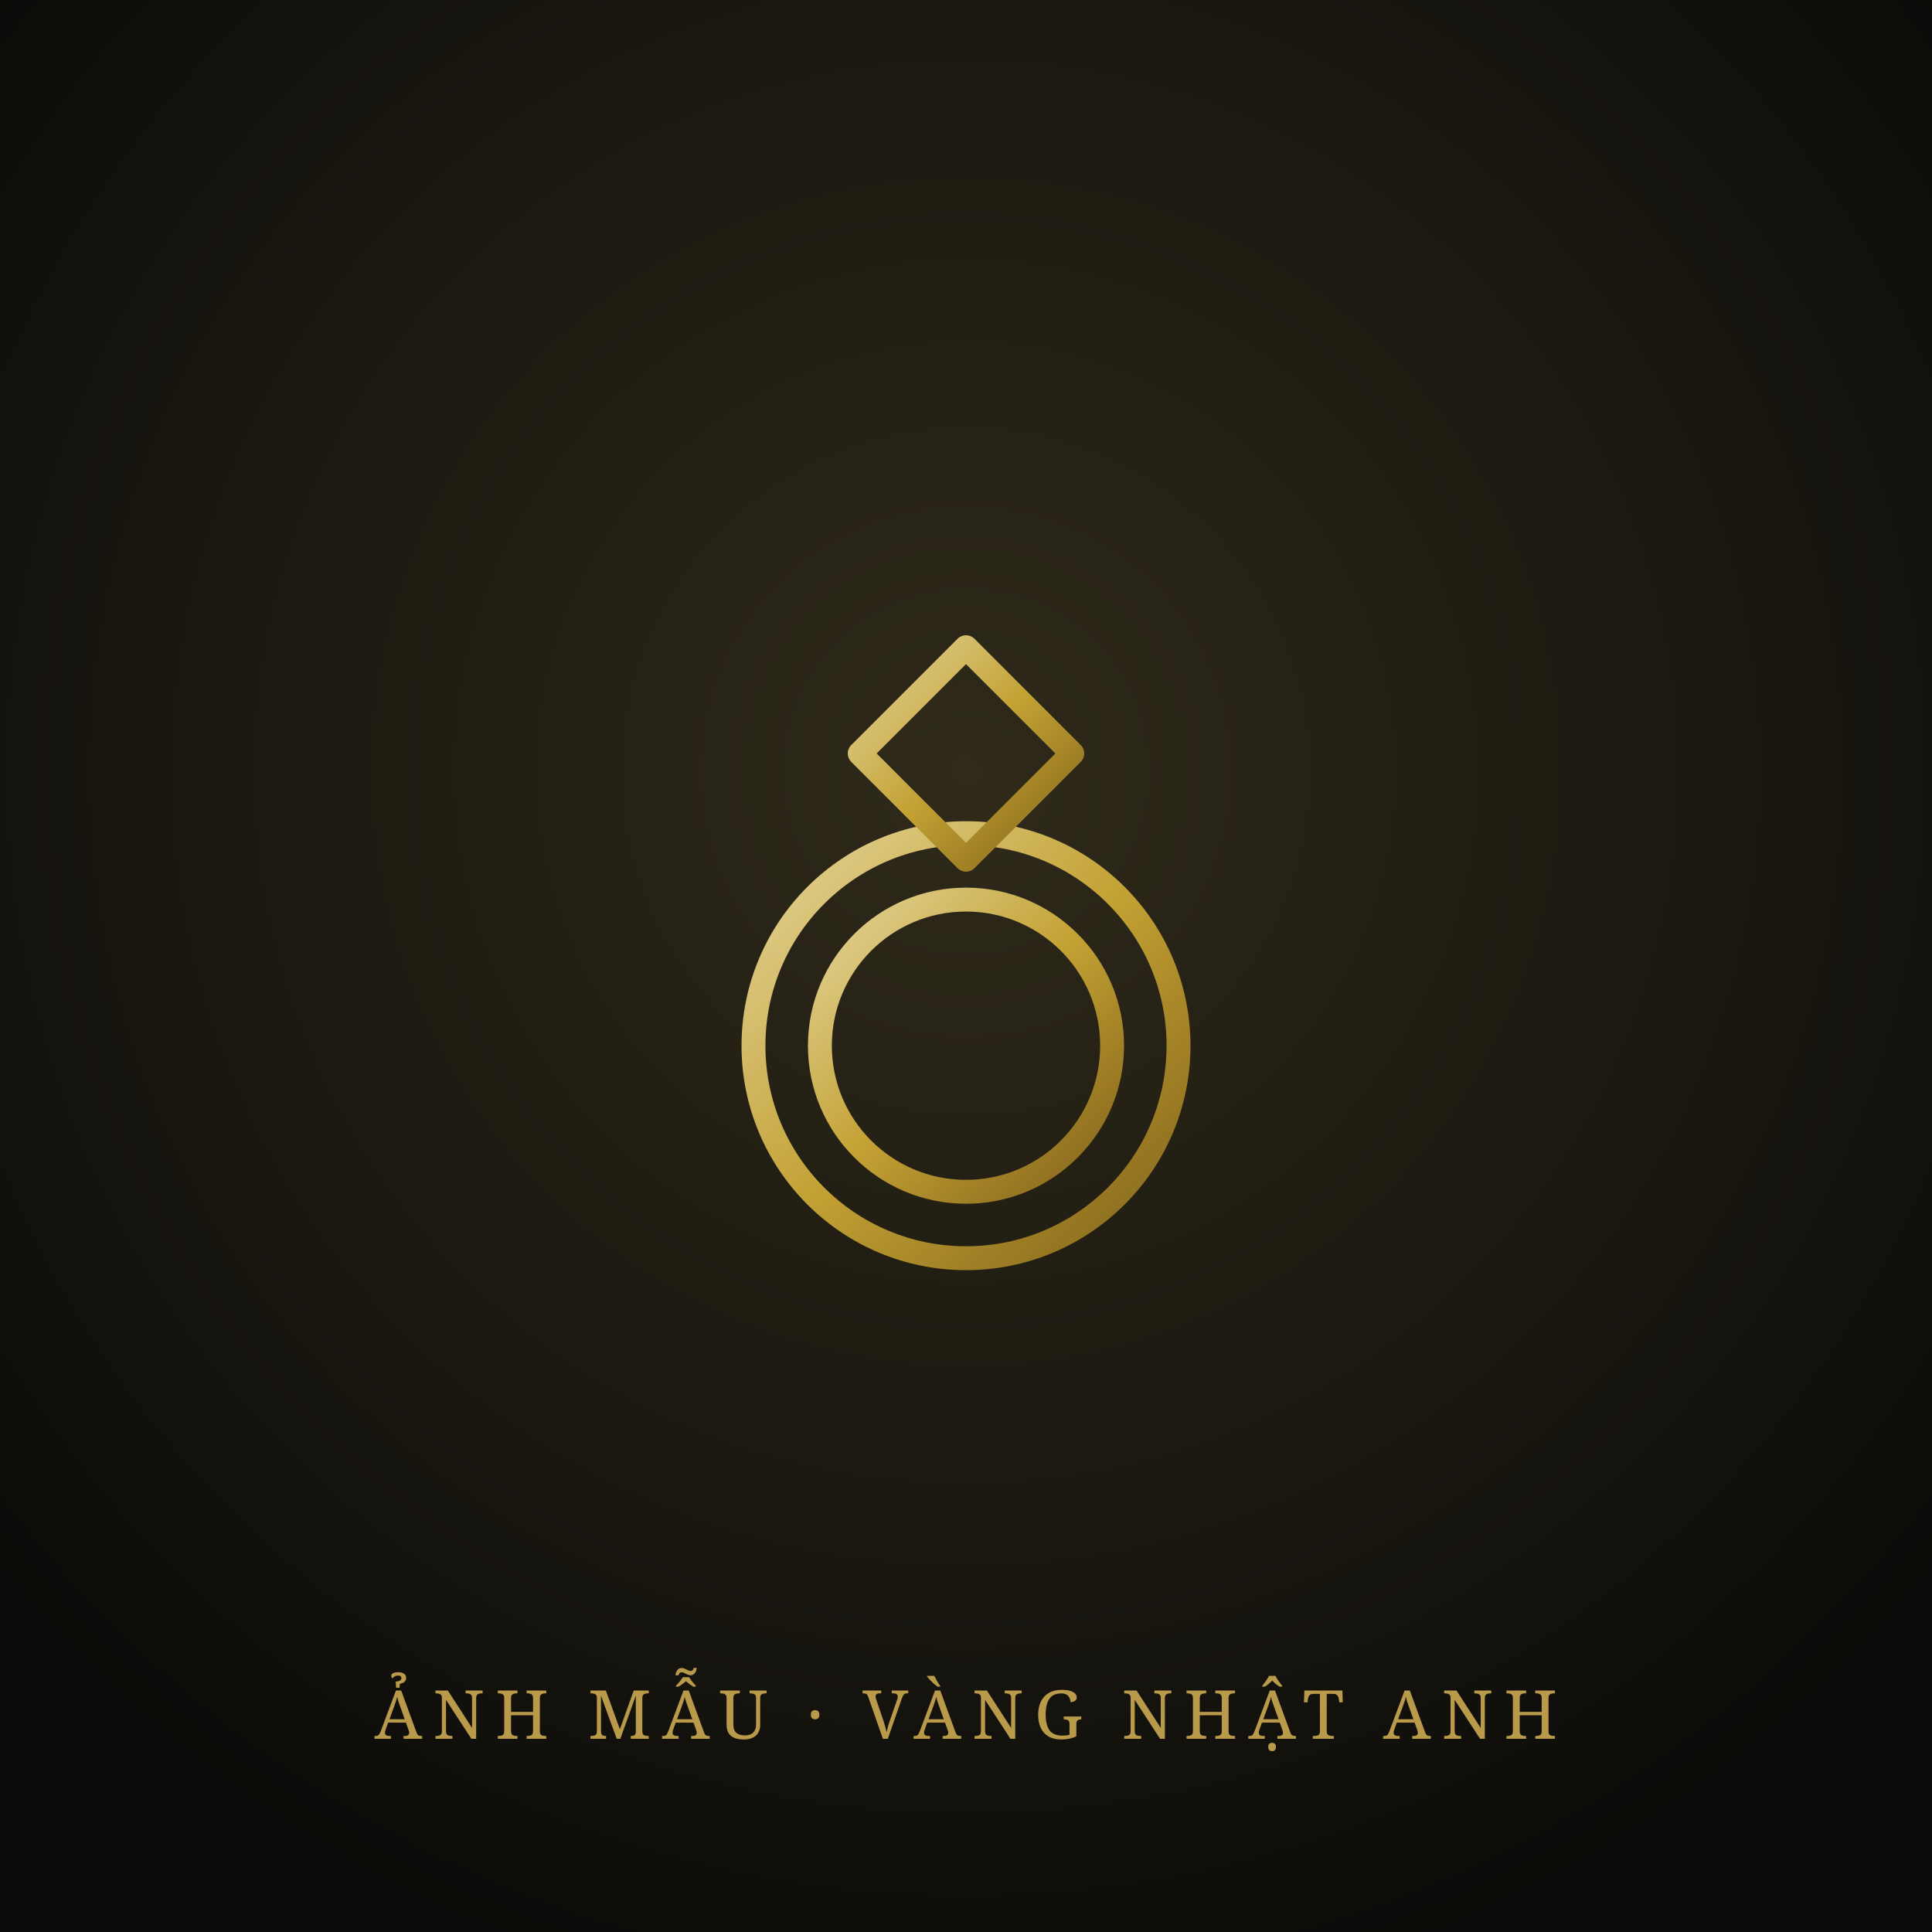
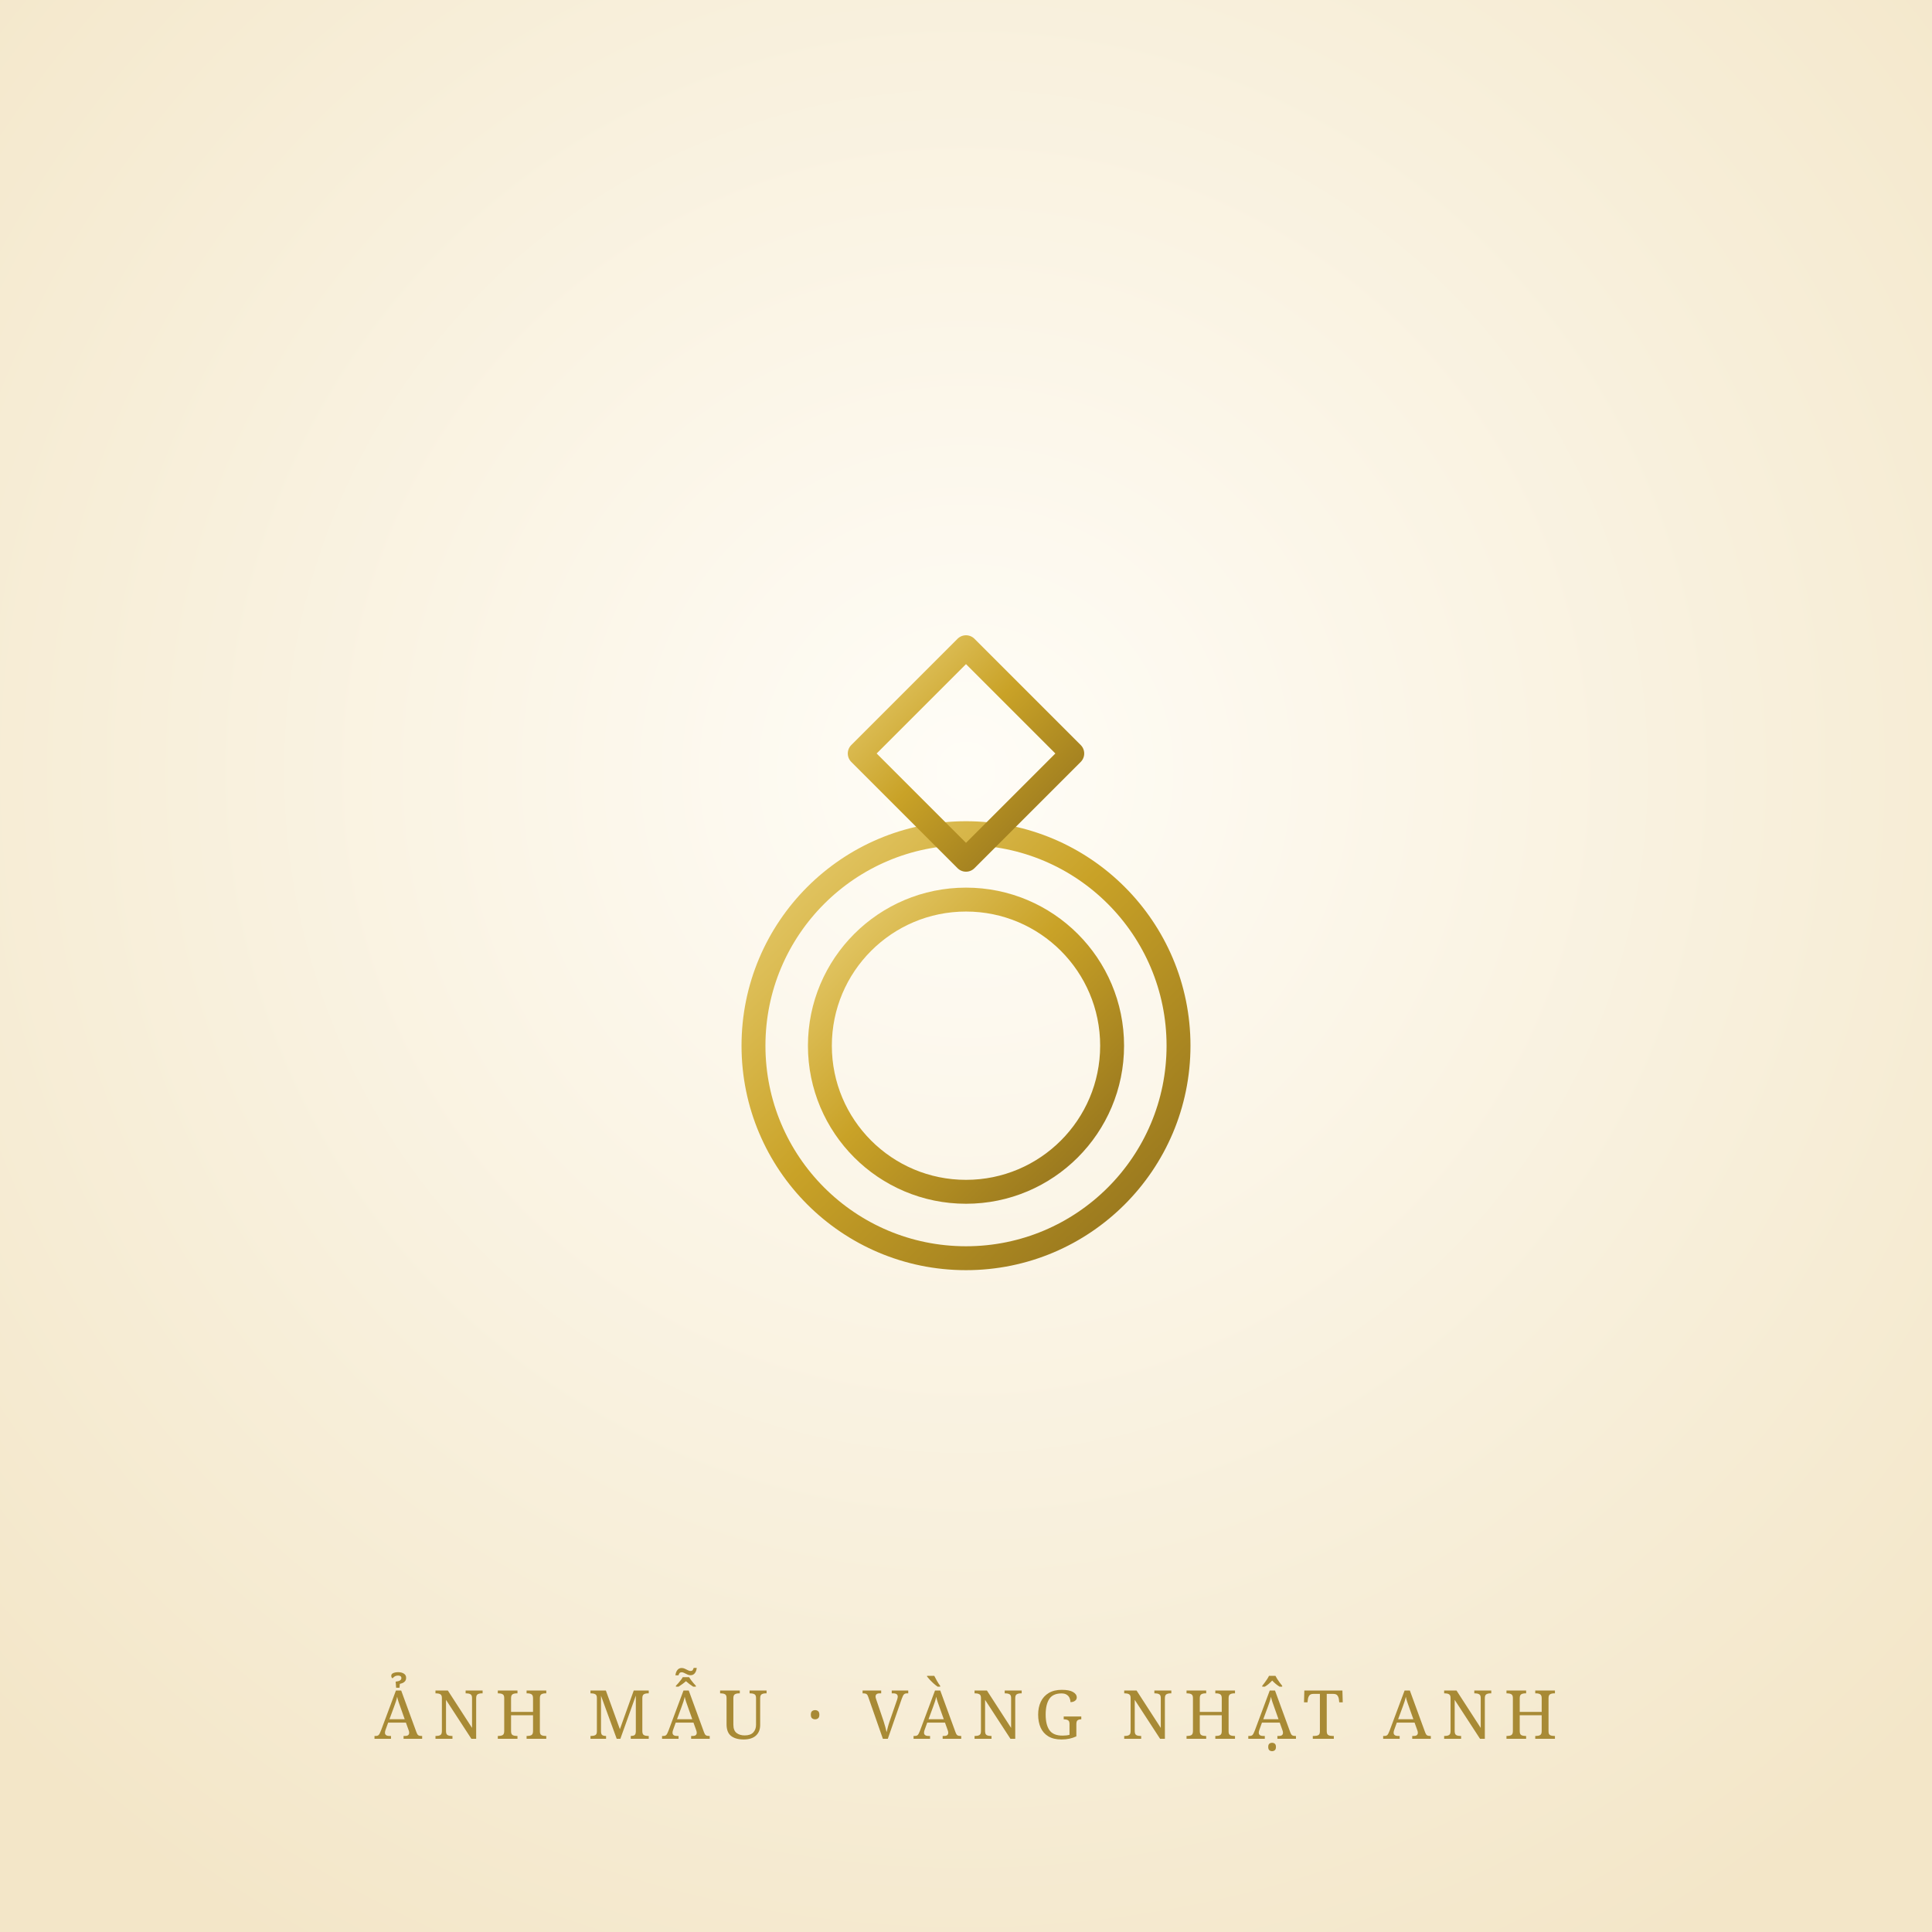
<svg xmlns="http://www.w3.org/2000/svg" viewBox="0 0 900 900">
  <defs>
-     <radialGradient id="g" cx="50%" cy="40%" r="65%">
-       <stop offset="0%" stop-color="#2f2a1a" />
-       <stop offset="100%" stop-color="#0c0b09" />
+     <radialGradient id="g" cx="50%" cy="40%" r="70%">
+       <stop offset="0%" stop-color="#fffdf7" />
+       <stop offset="100%" stop-color="#f3e6c8" />
    </radialGradient>
    <linearGradient id="gold" x1="0" y1="0" x2="1" y2="1">
-       <stop offset="0%" stop-color="#F7E7A8" />
-       <stop offset="50%" stop-color="#D4AF37" />
-       <stop offset="100%" stop-color="#8C6A1B" />
+       <stop offset="0%" stop-color="#e9cf74" />
+       <stop offset="45%" stop-color="#c9a227" />
+       <stop offset="100%" stop-color="#8f6f1c" />
    </linearGradient>
  </defs>
  <rect width="900" height="900" fill="url(#g)" />
-   <g transform="translate(252.0,252.0) scale(6.1875)" fill="none" stroke="url(#gold)" stroke-width="1.8" stroke-linecap="round" stroke-linejoin="round" opacity="0.9">
+   <g transform="translate(252.0,252.0) scale(6.1875)" fill="none" stroke="url(#gold)" stroke-width="1.8" stroke-linecap="round" stroke-linejoin="round">
    <circle cx="32" cy="38" r="16" />
    <circle cx="32" cy="38" r="11" />
    <path d="M24 16l8-8 8 8-8 8z" />
    <path d="M28 16h8" />
  </g>
-   <text x="450.0" y="810.0" text-anchor="middle" font-family="Georgia, serif" font-size="31.5" letter-spacing="5" fill="#B99A4A">ẢNH MẪU · VÀNG NHẬT ANH</text>
+   <text x="450.0" y="810.0" text-anchor="middle" font-family="Georgia, serif" font-size="31.5" letter-spacing="5" fill="#a88a35">ẢNH MẪU · VÀNG NHẬT ANH</text>
</svg>
